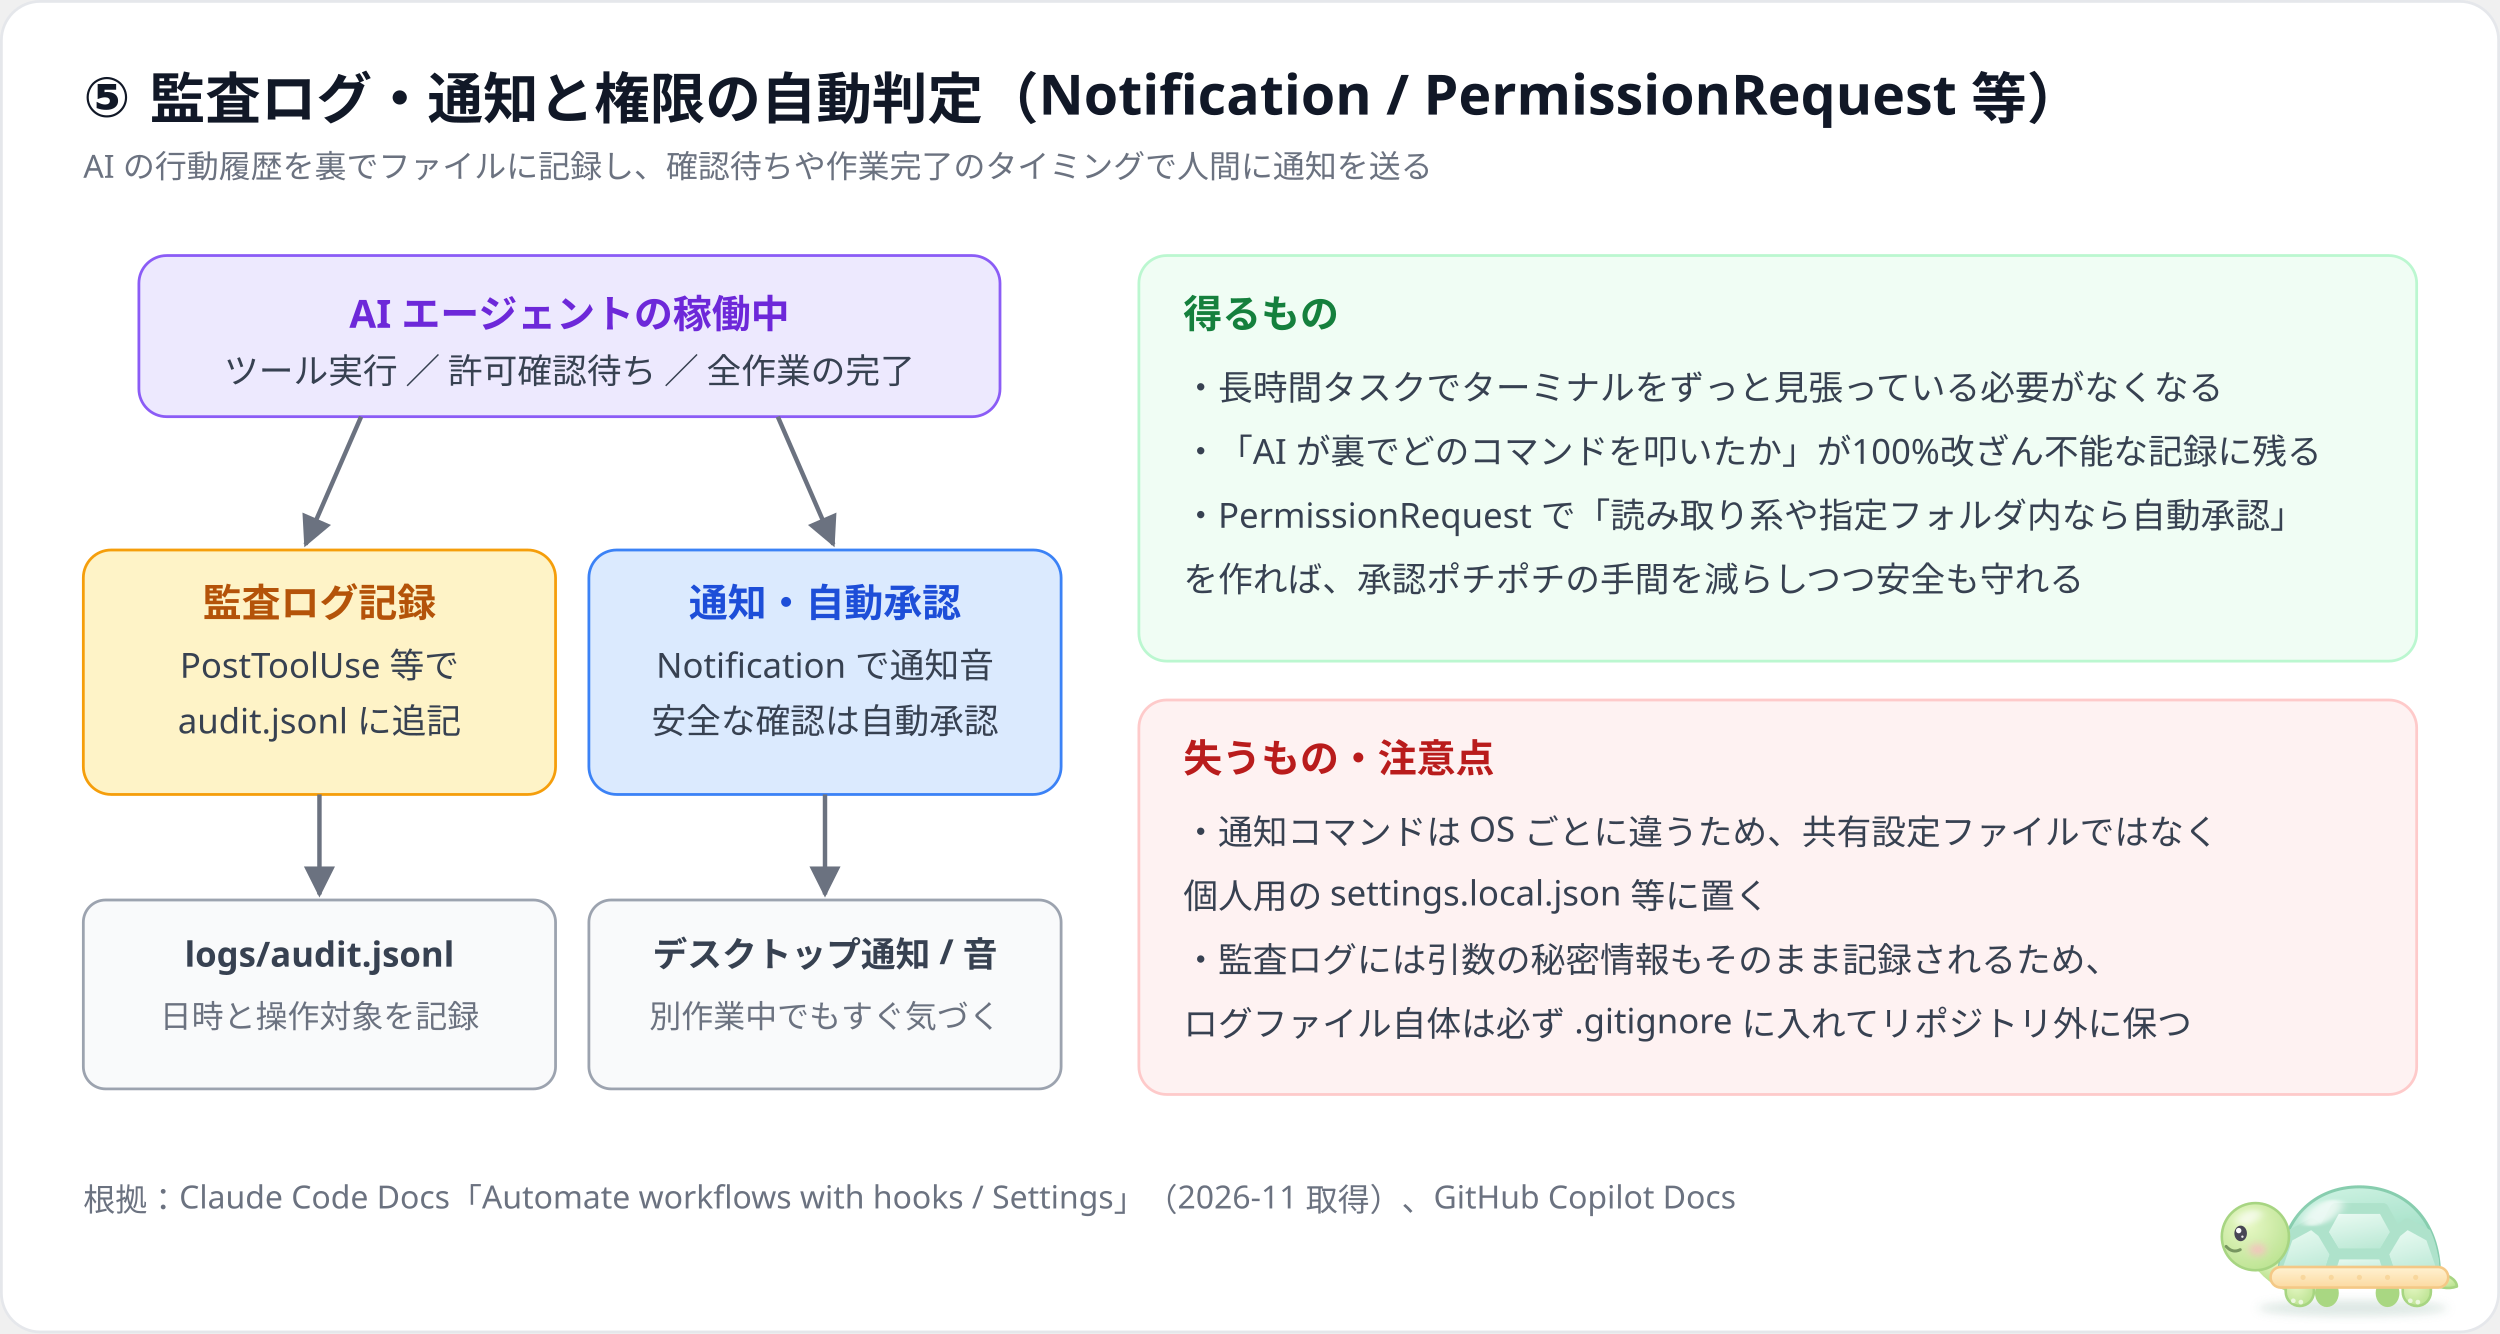
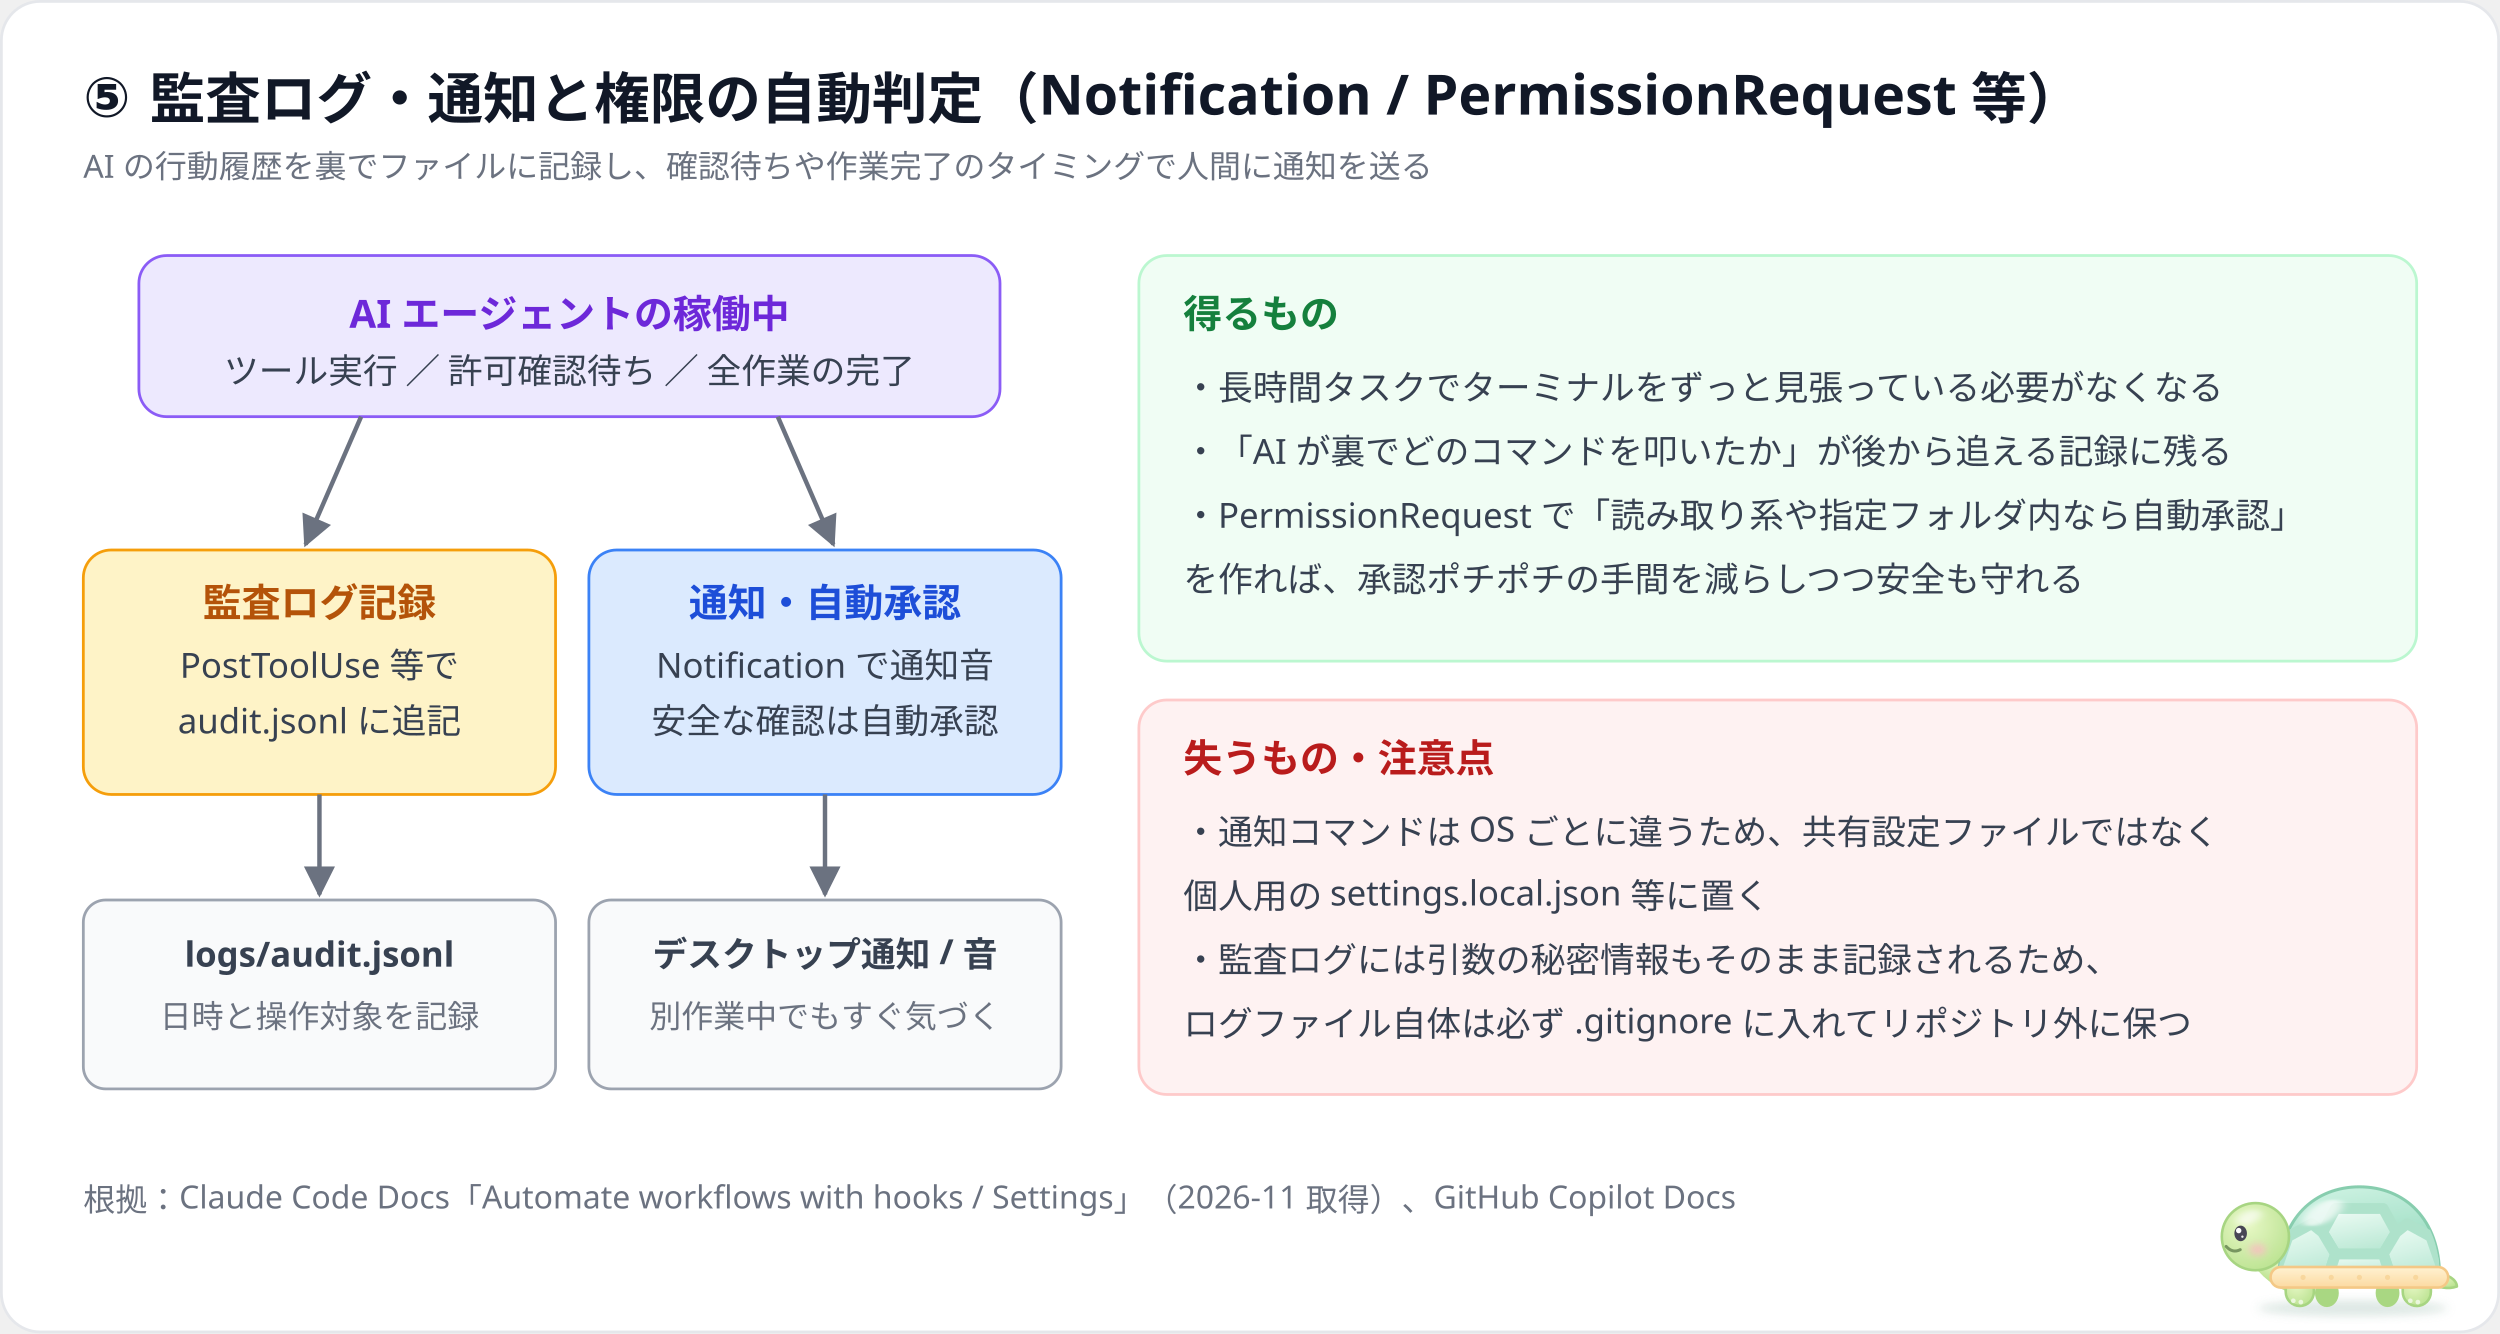
<svg xmlns="http://www.w3.org/2000/svg" viewBox="0 0 900 480" font-family="Meiryo, 'Yu Gothic UI', 'Noto Sans JP', sans-serif">
  <defs>
    <marker id="ah" viewBox="0 0 10 10" refX="9" refY="5" markerWidth="7" markerHeight="7" orient="auto-start-reverse">
      <path d="M0,0 L10,5 L0,10 z" fill="#6b7280" />
    </marker>
    <style>
      .h{font-size:14px;font-weight:700}
      .b{font-size:12.5px;fill:#374151}
      .s{font-size:11.5px;fill:#6b7280}
    </style>
  </defs>
  <rect x="0.5" y="0.5" width="899" height="479" rx="14" fill="#ffffff" stroke="#e5e7eb" />
  <text x="30" y="42" font-size="20" font-weight="700" fill="#111827">⑤ 監査ログ・通知と権限の自動判定（Notification / PermissionRequest 等）</text>
  <text x="30" y="64" class="s" font-size="13">AI の行動履歴を裏でファイルに記録し、確認待ちや作業完了のタイミングで人間に通知を送る</text>
  <rect x="50" y="92" width="310" height="58" rx="10" fill="#ede9fe" stroke="#8b5cf6" />
  <text x="205" y="118" text-anchor="middle" class="h" fill="#6d28d9">AI エージェントの稼働中</text>
  <text x="205" y="138" text-anchor="middle" class="b">ツール実行 ／ 許可確認待ち ／ 全作業の完了</text>
  <g stroke="#6b7280" stroke-width="1.6" marker-end="url(#ah)">
    <line x1="130" y1="150" x2="110" y2="196" />
    <line x1="280" y1="150" x2="300" y2="196" />
  </g>
  <rect x="30" y="198" width="170" height="88" rx="10" fill="#fef3c7" stroke="#f59e0b" />
  <text x="115" y="222" text-anchor="middle" class="h" fill="#b45309">監査ログ記録</text>
  <text x="115" y="244" text-anchor="middle" class="b">PostToolUse 等で</text>
  <text x="115" y="264" text-anchor="middle" class="b">audit.jsonl に追記</text>
  <rect x="212" y="198" width="170" height="88" rx="10" fill="#dbeafe" stroke="#3b82f6" />
  <text x="297" y="222" text-anchor="middle" class="h" fill="#1d4ed8">通知・自動承認</text>
  <text x="297" y="244" text-anchor="middle" class="b">Notification で通知音</text>
  <text x="297" y="264" text-anchor="middle" class="b">安全な確認は自動承認</text>
  <g stroke="#6b7280" stroke-width="1.6" marker-end="url(#ah)">
    <line x1="115" y1="286" x2="115" y2="322" />
    <line x1="297" y1="286" x2="297" y2="322" />
  </g>
  <rect x="30" y="324" width="170" height="68" rx="8" fill="#f9fafb" stroke="#9ca3af" />
  <text x="115" y="348" text-anchor="middle" class="b" font-weight="700">logs/audit.jsonl</text>
  <text x="115" y="370" text-anchor="middle" class="s">日時と操作対象を記録</text>
  <rect x="212" y="324" width="170" height="68" rx="8" fill="#f9fafb" stroke="#9ca3af" />
  <text x="297" y="348" text-anchor="middle" class="b" font-weight="700">デスクトップ通知 / 音</text>
  <text x="297" y="370" text-anchor="middle" class="s">別作業中でもすぐ気づく</text>
  <rect x="410" y="92" width="460" height="146" rx="10" fill="#f0fdf4" stroke="#bbf7d0" />
  <text x="426" y="118" class="h" fill="#15803d">得るもの</text>
  <text x="426" y="144" class="b">・長時間タスクでターミナルをずっと見張っている必要がなくなる</text>
-   <text x="426" y="167" class="b">・「AI が裏でどのコマンドを叩いたか」が100%改ざん不能な記録に残る</text>
+   <text x="426" y="167" class="b">・「AI が裏でどのコマンドを叩いたか」が後から追える記録に残る</text>
  <text x="426" y="190" class="b">・PermissionRequest で「読み取り系や指定フォルダ内なら自動承認」</text>
  <text x="426" y="213" class="b">　を作れば、承認ポチポチの手間を減らしつつ安全も守れる</text>
  <rect x="410" y="252" width="460" height="142" rx="10" fill="#fef2f2" stroke="#fecaca" />
  <text x="426" y="278" class="h" fill="#b91c1c">失うもの・注意点</text>
  <text x="426" y="304" class="b">・通知コマンドは OS ごとに違うため、共有設定ファイルではなく</text>
  <text x="426" y="327" class="b">　個人用の settings.local.json 等に置く</text>
  <text x="426" y="350" class="b">・監査ログには引数の秘密情報もそのまま記録されるため、</text>
  <text x="426" y="373" class="b">　ログファイル自体は必ず .gitignore に入れてリポジトリ外に保つ</text>
  <text x="30" y="436" class="s">根拠：Claude Code Docs「Automate workflows with hooks / Settings」（2026-11 取得）、GitHub Copilot Docs</text>
  <g transform="translate(794 414) scale(0.78)">
    <g id="kame-mark" opacity="0.94">
      <defs>
        <linearGradient id="kameShell" x1="0.3" y1="0" x2="0.6" y2="1">
          <stop offset="0" stop-color="#c9f1e0" />
          <stop offset="1" stop-color="#86d3b4" />
        </linearGradient>
        <linearGradient id="kameScute" x1="0.3" y1="0" x2="0.6" y2="1">
          <stop offset="0" stop-color="#ecfbf4" />
          <stop offset="1" stop-color="#b3e6d0" />
        </linearGradient>
        <radialGradient id="kameSkin" cx="0.38" cy="0.32" r="0.8">
          <stop offset="0" stop-color="#e6f7c2" />
          <stop offset="1" stop-color="#b3df86" />
        </radialGradient>
        <linearGradient id="kameRim" x1="0" y1="0" x2="0" y2="1">
          <stop offset="0" stop-color="#fff1cf" />
          <stop offset="1" stop-color="#fbd79b" />
        </linearGradient>
        <filter id="kameSoft" x="-20%" y="-50%" width="140%" height="200%">
          <feGaussianBlur stdDeviation="2.2" />
        </filter>
        <filter id="kameGlow" x="-50%" y="-50%" width="200%" height="200%">
          <feGaussianBlur stdDeviation="1.6" />
        </filter>
        <clipPath id="kameDome">
          <path d="M34 58 C34 31 51 17 71 17 C92 17 108 32 108 58 Z" />
        </clipPath>
      </defs>
      <ellipse cx="68" cy="73" rx="44" ry="3.6" fill="#5b8f7b" opacity="0.22" filter="url(#kameSoft)" />
      <ellipse cx="56" cy="66" rx="5.5" ry="6.5" fill="#a4d47a" />
      <ellipse cx="84" cy="66" rx="5.5" ry="6.5" fill="#a4d47a" />
      <path d="M106 57 C112 57 116 60 116 63 C112 64.5 107 63.5 104 61 Z" fill="url(#kameSkin)" stroke="#a2d27a" stroke-width="1.2" stroke-linejoin="round" />
      <path d="M42 60 C36 58 30 54 26 47" fill="none" stroke="url(#kameSkin)" stroke-width="13" stroke-linecap="round" />
      <rect x="37" y="57" width="13" height="15" rx="6.5" fill="url(#kameSkin)" stroke="#a2d27a" stroke-width="1.2" />
      <rect x="91" y="57" width="13" height="15" rx="6.5" fill="url(#kameSkin)" stroke="#a2d27a" stroke-width="1.2" />
      <path d="M34 58 C34 31 51 17 71 17 C92 17 108 32 108 58 Z" fill="url(#kameShell)" stroke="#7fcaa9" stroke-width="1.4" />
      <g clip-path="url(#kameDome)" fill="url(#kameScute)" stroke="#a9e0c8" stroke-width="5" stroke-linejoin="round">
        <path d="M60 27 L82 27 L88 38 L82 48 L60 48 L54 38 Z" />
        <path d="M31 60 L38 40 L49 34 L54 38 L60 48 L56 60 Z" />
        <path d="M111 60 L104 40 L93 34 L88 38 L82 48 L86 60 Z" />
        <path d="M60 48 L82 48 L86 60 L56 60 Z" />
      </g>
      <ellipse cx="54" cy="29" rx="10" ry="4.5" fill="#ffffff" opacity="0.7" transform="rotate(-28 54 29)" filter="url(#kameGlow)" />
      <rect x="30" y="54" width="82" height="9.5" rx="4.75" fill="url(#kameRim)" stroke="#f3c57e" stroke-width="1.2" />
      <g fill="#f6cf8f" opacity="0.8">
        <circle cx="45" cy="58.8" r="1.2" />
        <circle cx="58" cy="58.8" r="1.2" />
        <circle cx="71" cy="58.8" r="1.2" />
        <circle cx="84" cy="58.8" r="1.2" />
        <circle cx="97" cy="58.8" r="1.2" />
      </g>
      <circle cx="23" cy="40" r="15.5" fill="url(#kameSkin)" stroke="#a2d27a" stroke-width="1.2" />
      <ellipse cx="20" cy="31" rx="6" ry="3" fill="#ffffff" opacity="0.6" transform="rotate(-20 20 31)" filter="url(#kameGlow)" />
      <ellipse cx="16.2" cy="38.5" rx="2.9" ry="3.6" fill="#3d3a4a" />
      <circle cx="15.3" cy="37.2" r="1.25" fill="#ffffff" />
      <circle cx="17" cy="40" r="0.55" fill="#ffffff" opacity="0.9" />
      <ellipse cx="24" cy="46" rx="4" ry="2.6" fill="#ffb3c1" opacity="0.75" filter="url(#kameGlow)" />
      <path d="M9.5 44.5 Q12.5 47.8 16 46" fill="none" stroke="#6f8f56" stroke-width="1.4" stroke-linecap="round" />
      <g fill="#ffffff" opacity="0.65">
        <circle cx="40.5" cy="69.6" r="1.1" />
        <circle cx="44" cy="70.2" r="1.1" />
        <circle cx="94.5" cy="69.6" r="1.1" />
        <circle cx="98" cy="70.2" r="1.1" />
      </g>
    </g>
  </g>
</svg>
